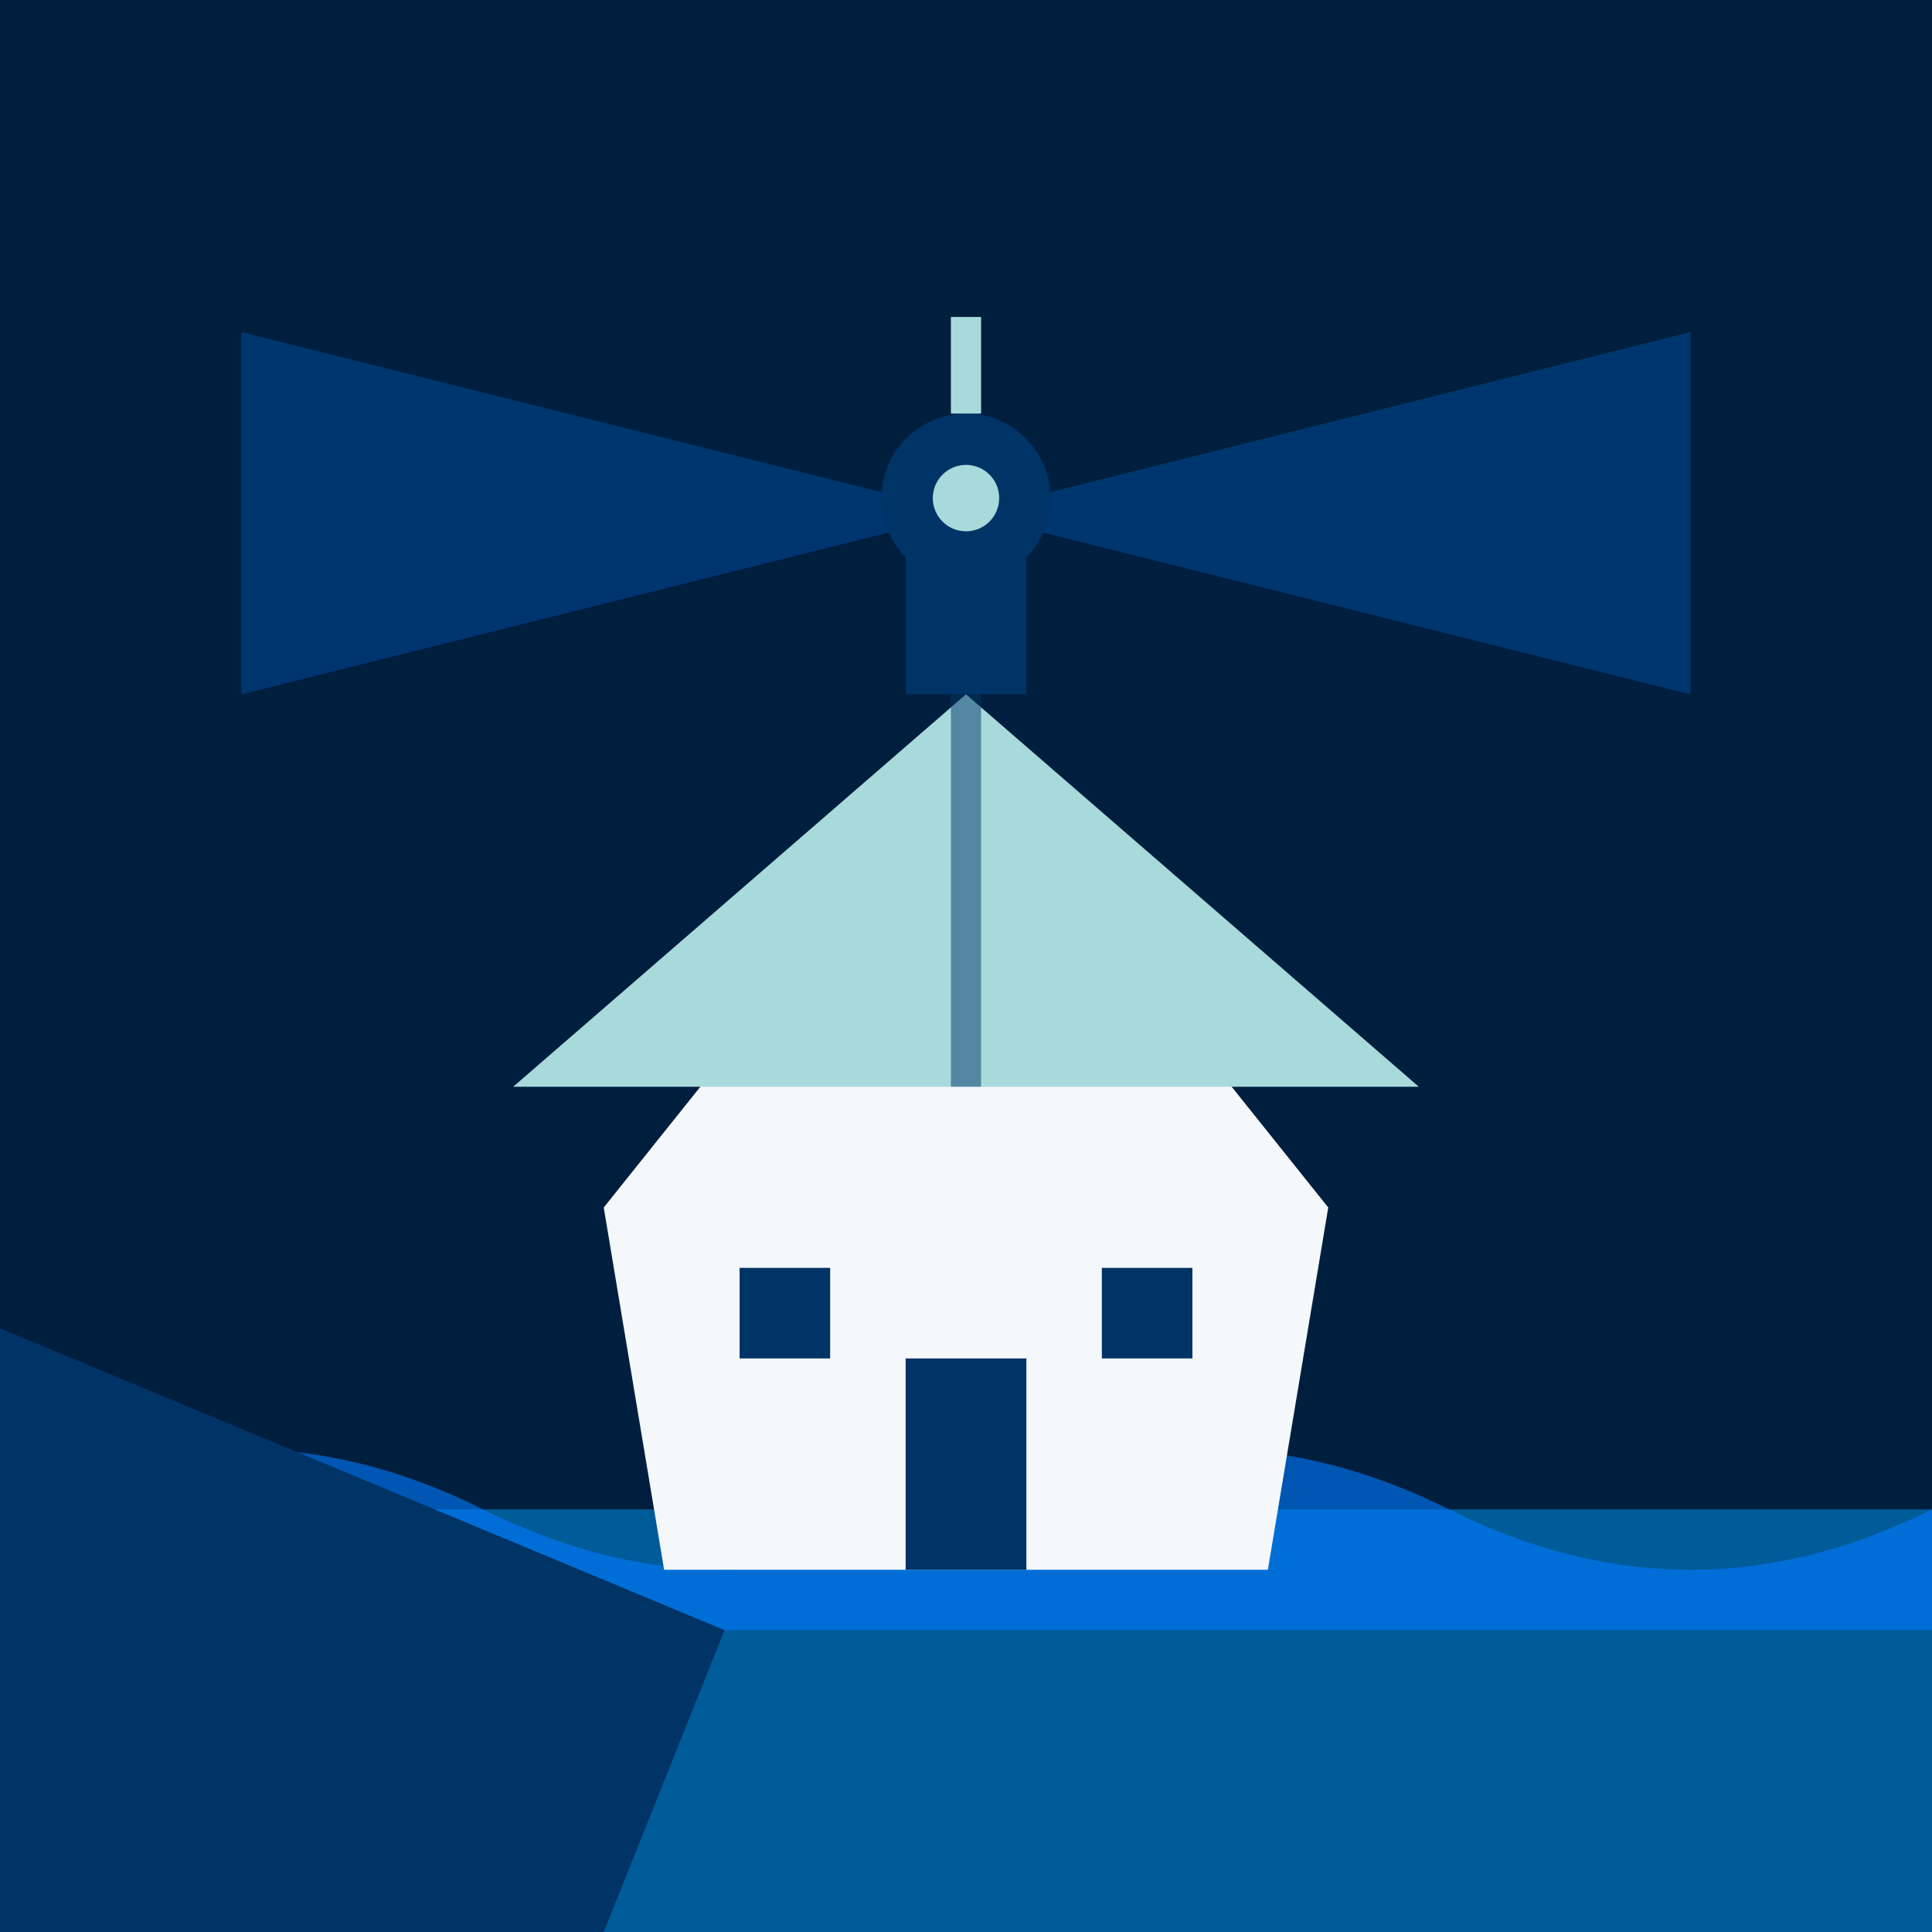
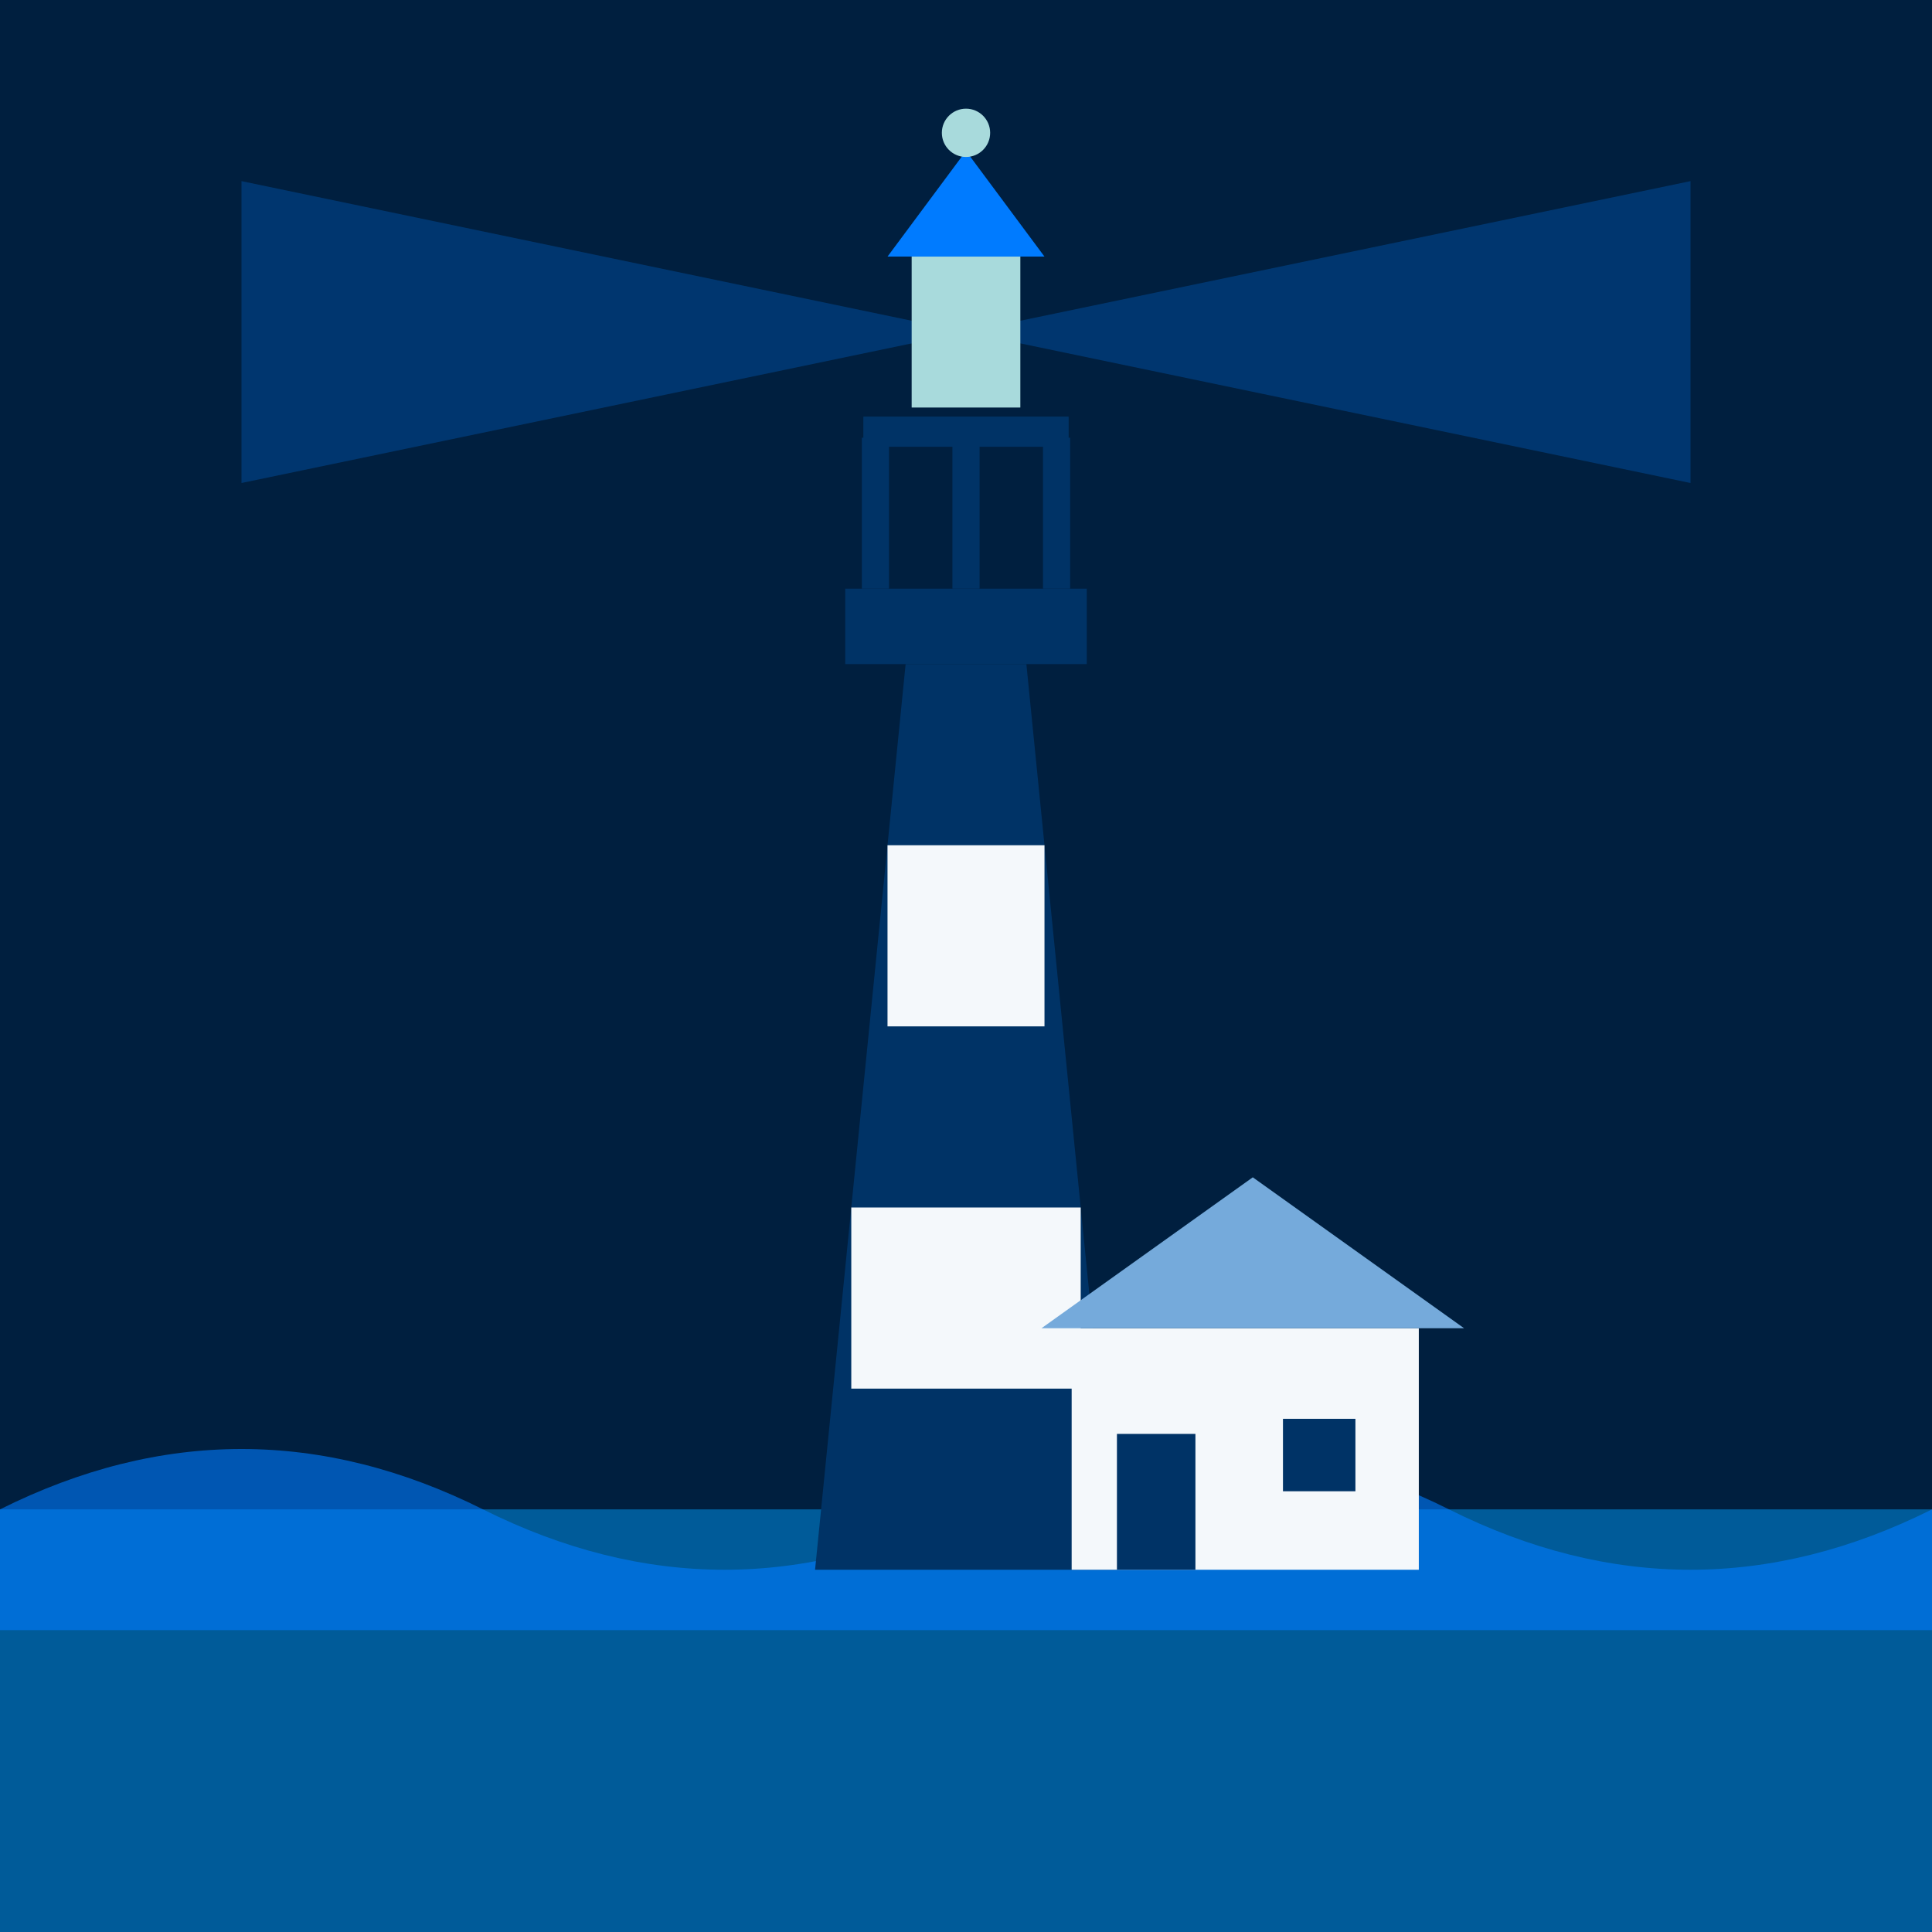
<svg xmlns="http://www.w3.org/2000/svg" viewBox="0 0 64 64">
  <rect width="64" height="64" fill="#001F3F" />
-   <polygon points="32,17 8,11 8,23" fill="#007BFF" opacity="0.25" />
-   <polygon points="32,17 56,11 56,23" fill="#007BFF" opacity="0.25" />
+   <polygon points="32,11 8,6 8,16" fill="#007BFF" opacity="0.25" />
+   <polygon points="32,11 56,6 56,16" fill="#007BFF" opacity="0.25" />
  <rect y="50" width="64" height="14" fill="#005B99" />
  <path d="M0,50 Q8,46 16,50 T32,50 T48,50 T64,50 V54 H0 Z" fill="#007BFF" opacity="0.6" />
-   <polygon points="0,64 0,44 24,54 20,64" fill="#003366" />
-   <polygon points="22,52 42,52 44,40 40,35 24,35 20,40" fill="#F4F8FB" />
-   <polygon points="17,36 47,36 32,23" fill="#A8DADC" />
-   <line x1="32" y1="23" x2="32" y2="36" stroke="#003366" stroke-width="1" opacity="0.5" />
-   <rect x="30" y="18" width="4" height="5" fill="#003366" />
-   <circle cx="32" cy="16.5" r="2.8" fill="#003366" />
-   <circle cx="32" cy="16.5" r="1.1" fill="#A8DADC" />
-   <line x1="32" y1="13.7" x2="32" y2="10.5" stroke="#A8DADC" stroke-width="1" />
-   <rect x="30" y="45" width="4" height="7" fill="#003366" />
-   <rect x="24.5" y="42" width="3" height="3" fill="#003366" />
-   <rect x="36.5" y="42" width="3" height="3" fill="#003366" />
+   <polygon points="27,52 37,52 34,22 30,22" fill="#003366" />
+   <rect x="28.2" y="40" width="7.6" height="6" fill="#F4F8FB" />
+   <rect x="29.4" y="28" width="5.2" height="6" fill="#F4F8FB" />
+   <rect x="28" y="19.5" width="8" height="2.5" fill="#003366" />
+   <line x1="29" y1="14.5" x2="29" y2="19.5" stroke="#003366" stroke-width="0.9" />
+   <line x1="32" y1="14.5" x2="32" y2="19.5" stroke="#003366" stroke-width="0.9" />
+   <line x1="35" y1="14.5" x2="35" y2="19.5" stroke="#003366" stroke-width="0.9" />
+   <rect x="28.6" y="13.8" width="6.8" height="1" fill="#003366" />
+   <rect x="30.2" y="8.5" width="3.6" height="5" fill="#A8DADC" />
+   <polygon points="29.4,8.5 34.6,8.5 32,5" fill="#007BFF" />
+   <circle cx="32" cy="4.4" r="0.8" fill="#A8DADC" />
+   <rect x="35.5" y="44" width="11.5" height="8" fill="#F4F8FB" />
+   <polygon points="34.5,44 48.5,44 41.5,39" fill="#75AADB" />
+   <rect x="37" y="47.5" width="2.6" height="4.5" fill="#003366" />
+   <rect x="42.5" y="47" width="2.4" height="2.4" fill="#003366" />
</svg>
